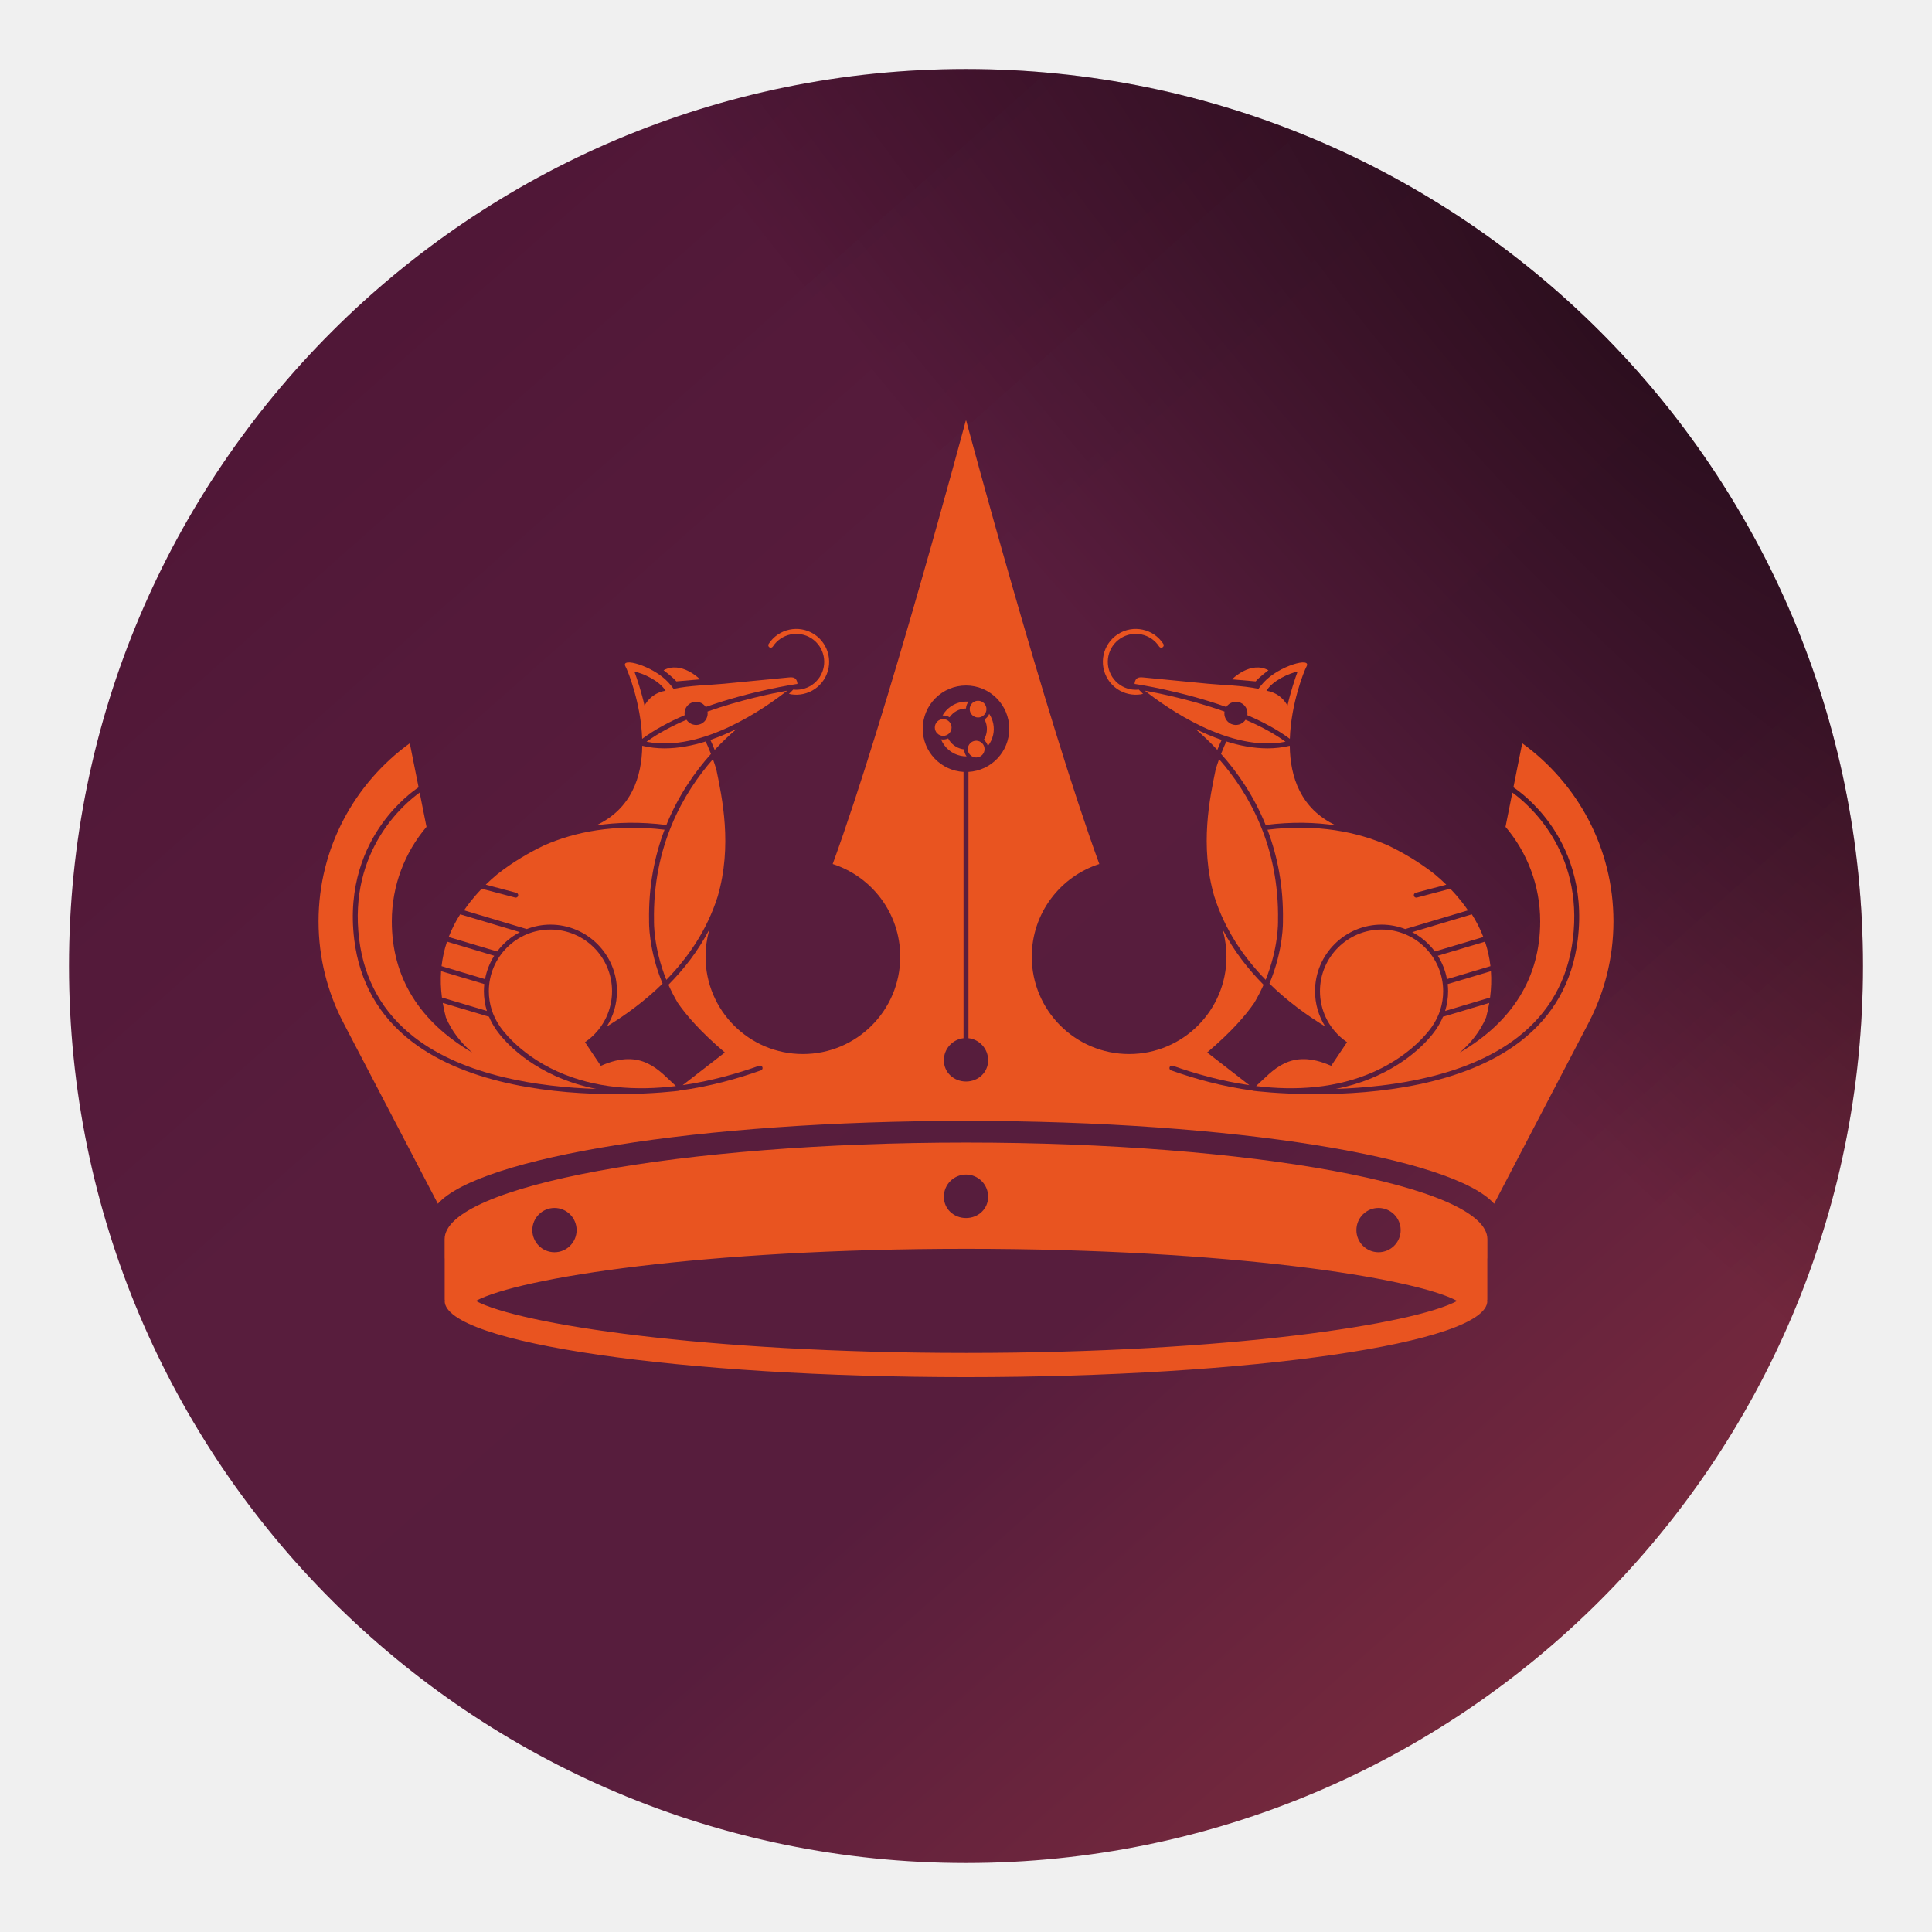
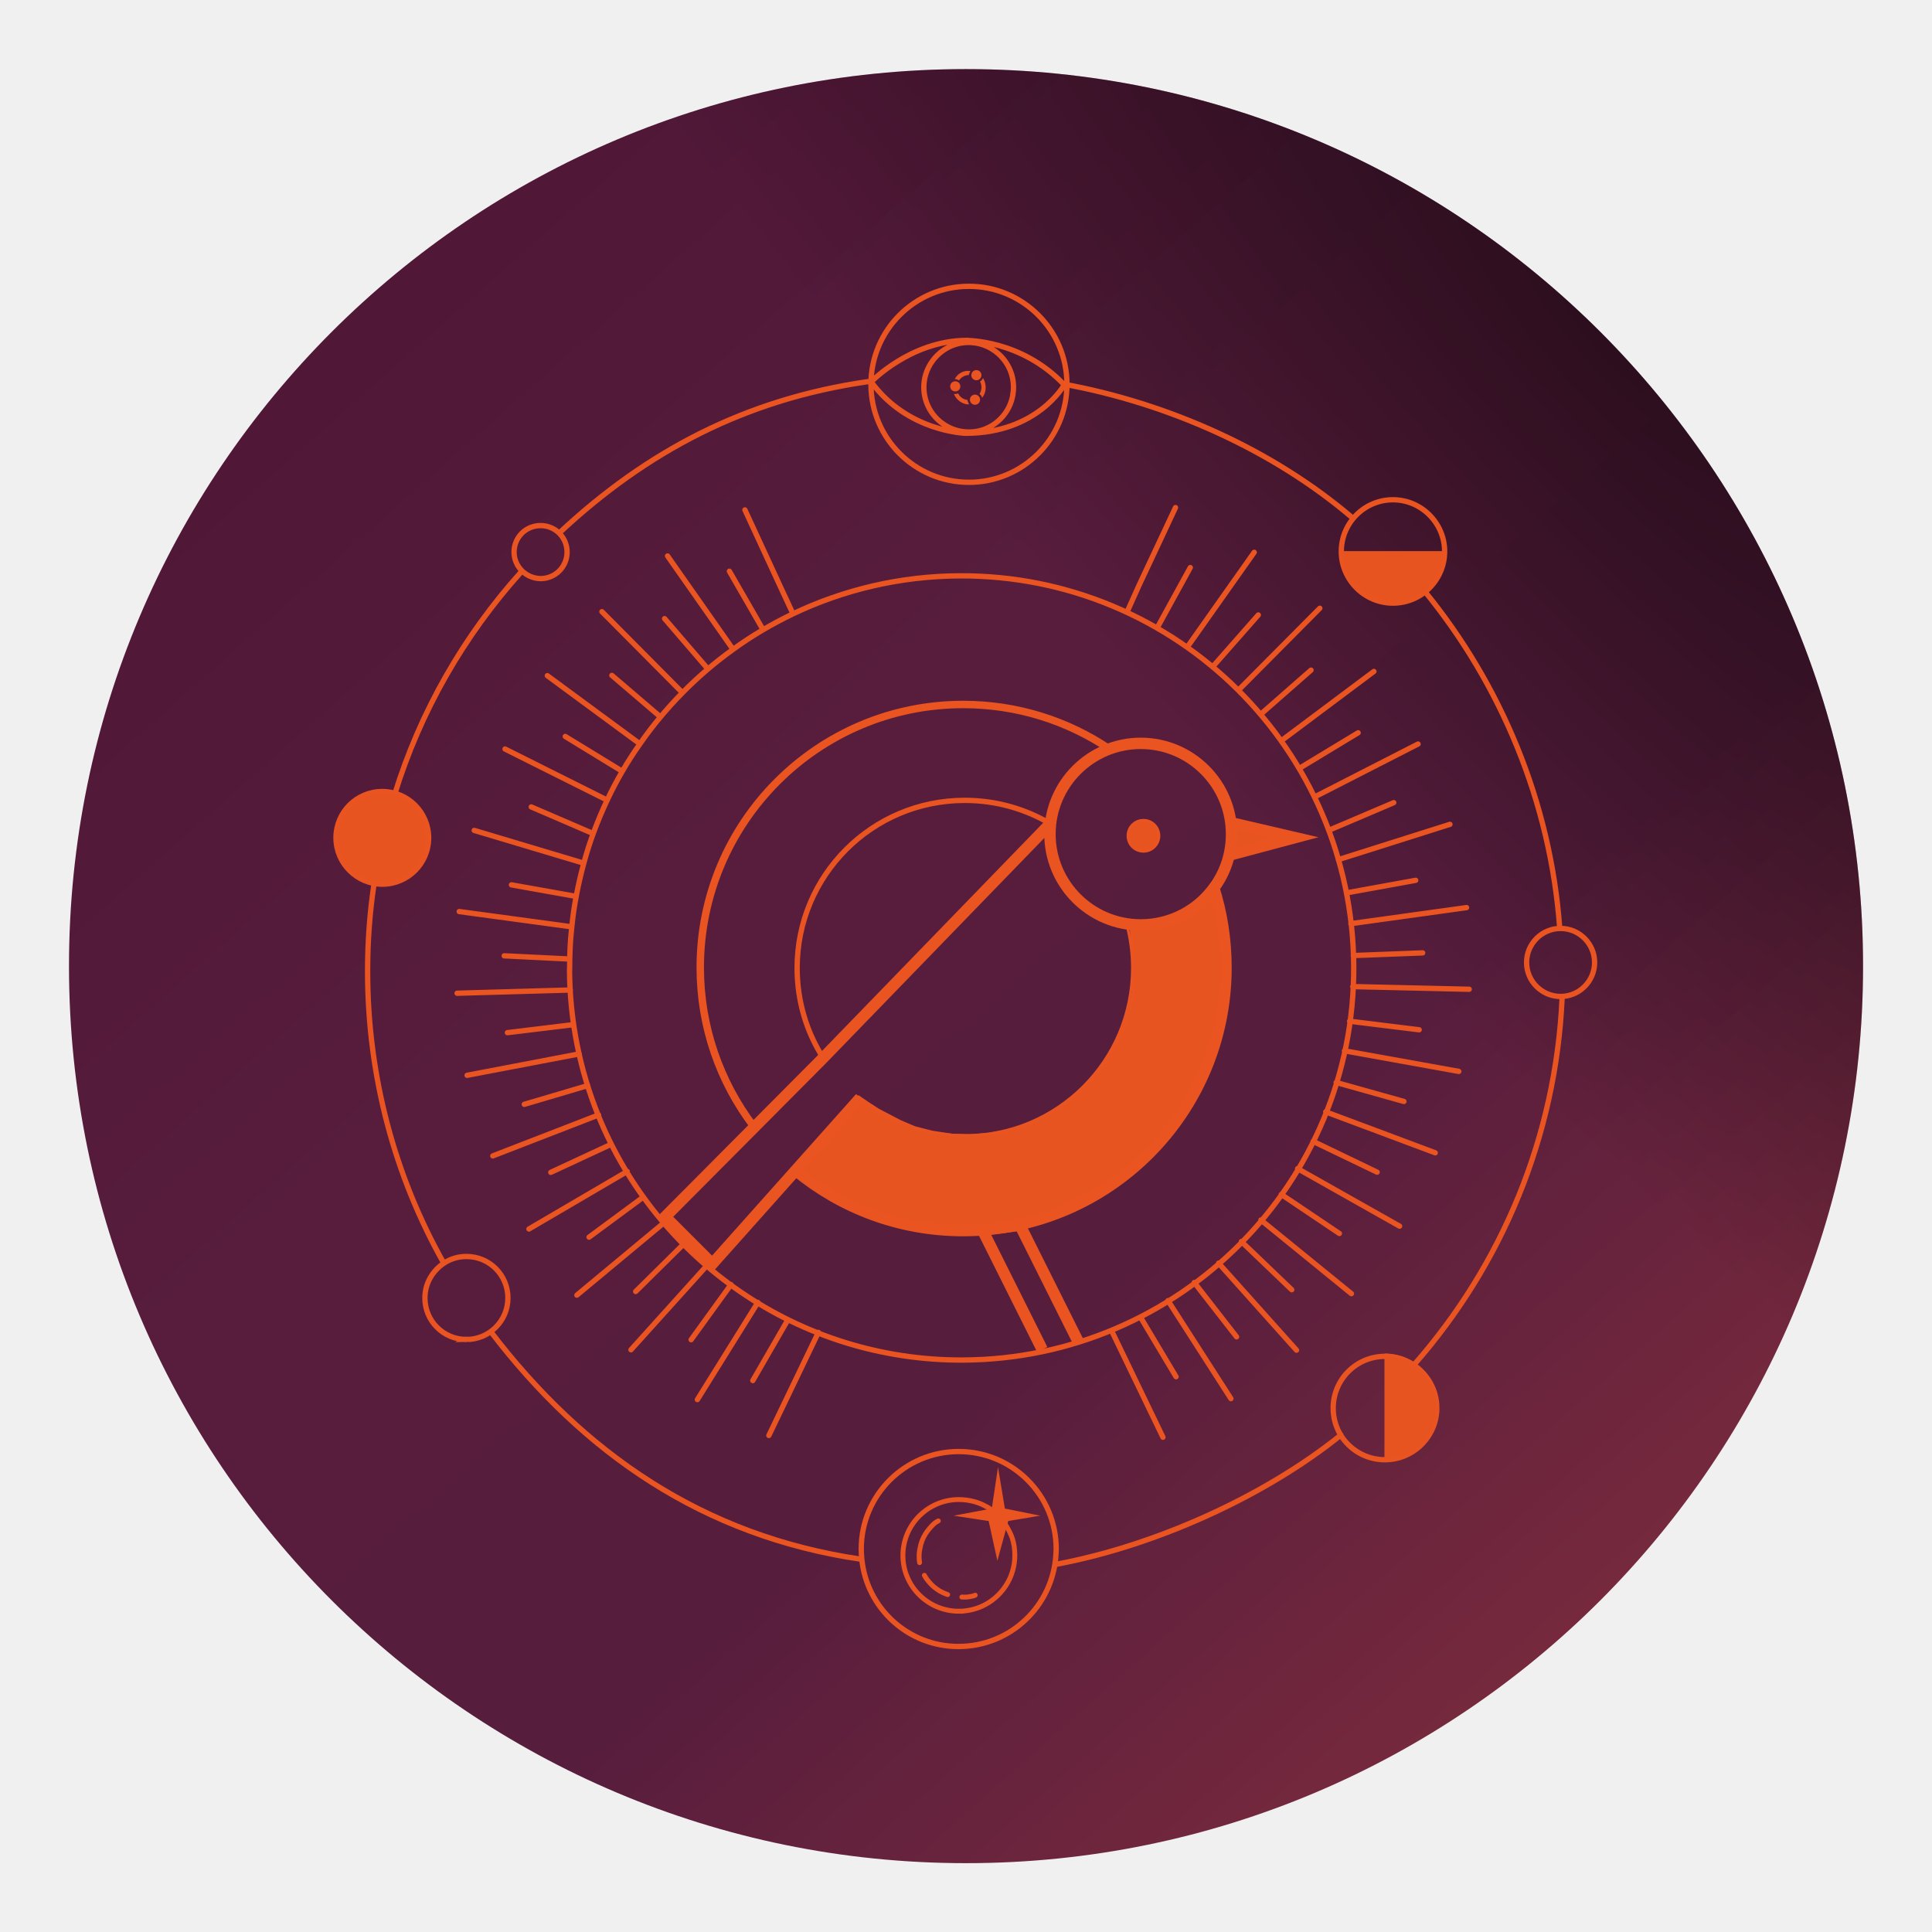
- <svg xmlns="http://www.w3.org/2000/svg" width="280" height="280" viewBox="0 0 280 280" fill="none" version="1.1" id="svg102">
-   <circle cx="140" cy="140" fill="url(#paint0_linear_3356_10970)" id="circle2" style="fill:url(#paint0_linear_3356_10970);stroke-width:0.289" r="130" />
-   <g style="mix-blend-mode:multiply" id="g6" transform="matrix(0.2888889,0,0,0.2888889,9.998845,9.956668)">
-     <circle cx="450.004" cy="450.15" r="450" fill="url(#paint1_radial_3356_10970)" fill-opacity="0.5" id="circle4" style="fill:url(#paint1_radial_3356_10970)" />
+ <svg xmlns="http://www.w3.org/2000/svg" width="280" height="280" fill="none" version="1.1" viewBox="0 0 280 280">
+   <g transform="matrix(.2889 0 0 .2889 9.999 9.957)" clip-path="url(#c)">
+     <path d="m450 900.2c248.5 0 450-201.5 450-450s-201.5-450-450-450-450 201.5-450 450 201.5 450 450 450z" fill="url(#b)" />
+     <g style="mix-blend-mode:multiply">
+       <path d="m450 900.2c248.5 0 450-201.5 450-450s-201.5-450-450-450-450 201.5-450 450 201.5 450 450 450z" fill="url(#a)" fill-opacity=".5" />
+     </g>
+     <g stroke="#e95420" stroke-miterlimit="10">
+       <path d="m212.6 545.4 53.06-20.55m-9.672-30.63-56.28 10.75m31.03 77.1 49.3-28.88m-25.25 62.06 43.79-36.4m-16.66 63.81 38.15-42.31m-4.836 67.3 30.36-48.76m-150.9-155.1 56.82-1.612m-55.75-39.36 56.42 7.656m-48.9-48.36 54.81 16.39m-39.36-57.22 51.31 25.66m-30.09-62.46 46.34 34.12m21.36-25.66-40.3-40.57m65.69 18.81-32.78-46.75m38.82-23.1 17.87 38.69 6.179 13.3m-102.9 236.8-31.84 9.403m13.3 34.12 30.36-14.1m-11.15 46.61 27.27-20.15m-3.895 47.42 24.18-23.91m3.627 48.09 20.02-27.67m-81-163.3-32.78-1.612m3.627-35.6 32.37 5.776m-22.43-44.87 30.9 13.3m-42.85 99.94 33.18-4.03m19.21-175.2 24.04 20.55m-47.42 10.08 28.34 17.33m21.49-76.43 21.49 24.98m11.02-48.76 16.79 29.15m337.3 262.6-54.94-20.55m66.76-20.28-57.36-10.34m-23.51 59.1 51.18 28.88m-69.58-3.09 45.4 36.94m-66.63-15.31 39.09 43.66m-64.48-24.85 31.57 49.16m61.12-206.7 58.43 1.343m-1.344-40.97-58.03 8.059m-6.313-32.1 56.02-17.73m-67.97-13.7 51.98-26.6m-68.64-1.612 46.48-34.79m-67.97 9.403 40.84-41.1m-32.91-28.07-33.58 47.55m-30.22-17.6 6.045-13.43 18.27-38.96m80.6 288.4 33.99 9.538m-45.54 20.02 32.1 15.45m-48.09 11.15 29.15 19.61m-49.16 4.03 25.25 24.18m-27.67 23.64-21.22-27.27m-41.1 24.98 25.39 52.66m-11.15-60.04 17.73 29.69m88.92-211.3 34.79-1.344m-3.493-36.4-34.79 6.314m23.78-45.27-32.51 13.84m45.27 100.1-34.92-4.299m-44.46-154.1 25.12-22.03m23.64 31.43-29.55 17.87m-43.25-51.18 22.7-25.79m-50.64 6.313 16.52-30.09m-202.4 378.3-17.06 29.55m8.06 27.54 24.85-51.72m-124.8-182.2c0-7.119 0.268-14.24 1.074-21.09 1.075-11.02 3.224-21.63 6.045-32.1 2.955-11.02 6.985-21.49 11.69-31.57 4.701-9.94 10.21-19.48 16.52-28.34 6.313-9.135 13.43-17.6 21.22-25.52 7.791-7.925 16.39-15.31 25.39-21.76 9.403-6.851 19.48-12.76 30.09-17.87 25.39-12.09 53.73-18.94 83.82-19.07 108.5-0.403 196.9 87.18 197.5 195.9 0.537 108.7-87.18 196.9-195.9 197.5-82.61 0.403-153.7-50.37-183-122.5-9.269-22.84-14.37-47.55-14.51-73.48z" stroke-linecap="round" stroke-width="2.665" />
+       <path d="m643.6 225.1c-39.36-33.58-91.75-57.22-144.8-66.9m-98.06-1.209c-61.66 8.866-111 35.06-154.5 75.63m-93.22 176.4c-2.15 14.24-3.224 28.88-3.224 43.66 0 53.19 13.84 103.2 38.15 146.4m38.69-346.4c-28.48 31.7-50.37 69.58-63.27 111.4m331.8 386.2c49.84-9.268 105-34.25 142.9-64.88m-426.5-51.85c46.48 60.85 106.5 102.6 185.9 114.2m277.7-98.06c43.39-49.57 70.79-113.6 73.88-183.9m-1.209-34.52c-4.567-63.4-29.69-122.5-67.57-168.9m-457-19.88c0-7.388 5.91-13.3 13.3-13.3s13.3 5.91 13.3 13.3-5.911 13.3-13.3 13.3c-7.388-0.134-13.3-6.045-13.3-13.3zm-66.09 166.6c12.76 0 23.24-10.34 23.24-23.24 0-12.76-10.34-23.24-23.24-23.24-12.9 0-23.24 10.34-23.24 23.24 0 12.76 10.48 23.24 23.24 23.24zm507-141c14.37 0 25.92-11.69 25.92-25.93s-11.69-25.92-25.92-25.92c-14.37 0-25.92 11.69-25.92 25.92s11.55 25.93 25.92 25.93zm84.09 163.2c-9.403 0-17.06 7.657-17.06 17.06s7.657 17.06 17.06 17.06 17.06-7.657 17.06-17.06-7.656-17.06-17.06-17.06zm-548.9 206.2c11.42 0 20.82-9.268 20.82-20.82 0-11.55-9.269-20.82-20.82-20.82-4.164 0-8.06 1.209-11.28 3.358-5.641 3.761-9.537 10.07-9.537 17.46 0 11.55 9.269 20.82 20.82 20.82zm486.8 34.39c0-9.135-4.702-17.06-11.82-21.76-4.03-2.686-9-4.164-14.24-4.164-14.37 0-25.92 11.69-25.92 25.93 0 4.97 1.343 9.537 3.761 13.57 4.567 7.388 12.76 12.36 22.16 12.36 14.37 0 26.06-11.69 26.06-25.92zm-234.7-464.4c27.13 0 49.16-22.03 49.16-49.16 0-27.13-22.03-49.16-49.16-49.16-27.14 0-49.16 22.03-49.16 49.16 0 27.14 22.03 49.16 49.16 49.16zm47.82-48.9s-13.43 24.31-49.43 24.31c0 0-29.15-0.671-47.42-25.79 0 0 19.48-20.42 47.42-20.82 0 0.135 27.67-0.671 49.43 22.3zm-25.66 4.164c1.881-14.64-10.48-27-25.12-25.25-10.08 1.209-18.14 9.403-19.48 19.34-1.881 14.64 10.48 27 25.25 25.25 10.07-1.209 18.13-9.403 19.34-19.34z" stroke-linecap="round" stroke-width="2.665" />
+       <path d="m465.8 745.7-3.896-17.73-14.1-2.149 15.72-2.955 2.552-17.06 2.821 17.06 14.64 2.955-12.9 2.149z" fill="#e95420" stroke-width="1.343" />
+       <g stroke-linecap="round">
+         <path d="m446.2 791.5c26.06 0 47.28-20.28 48.9-45.94 0-0.94 0.135-2.015 0.135-2.955 0-27-21.9-48.9-48.9-48.9s-48.9 21.9-48.9 48.9c0 1.746 0.135 3.358 0.269 4.97 2.418 24.72 23.24 43.93 48.49 43.93z" stroke-width="2.665" />
+         <g stroke-width="2.452">
+           <path d="m429.1 755.8c0.806 1.478 1.612 2.553 3.224 4.299 2.149 2.283 4.03 3.224 4.567 3.627 2.284 1.209 2.552 1.209 3.896 1.746" />
+           <path d="m447.9 766.7c0.94 0 1.881 0.134 3.627-0.134 1.343-0.269 2.418-0.403 3.089-0.806" />
+           <path d="m446.4 773.8c15.58 0 28.08-12.63 28.08-28.07 0-2.956-0.403-5.776-1.209-8.329 0 0-2.955-9.537-11.28-15.04-0.671-0.403-1.343-0.806-1.343-0.806-1.074-0.537-3.089-1.746-5.91-2.552-2.687-0.806-5.508-1.209-8.329-1.209-15.58 0-28.07 12.63-28.07 28.08s12.63 27.94 28.07 27.94z" />
+           <path d="m436.1 728.5c-1.343 0.671-2.149 1.209-4.164 3.492-3.761 4.164-4.702 8.463-5.105 10.61-0.403 2.015-0.537 4.03-0.134 6.851" />
+         </g>
+       </g>
+       <path d="m157.2 408.3c12.46 0 22.57-10.1 22.57-22.57s-10.1-22.57-22.57-22.57c-12.46 0-22.57 10.1-22.57 22.57s10.1 22.57 22.57 22.57z" fill="#e85420" stroke-width="1.343" />
+     </g>
+     <path d="m689.9 242c0 14.24-11.55 25.66-25.66 25.66-14.1 0-25.66-11.55-25.66-25.66" fill="#e85420" />
+     <path d="m689.9 242c0 14.24-11.55 25.66-25.66 25.66-14.1 0-25.66-11.55-25.66-25.66" stroke="#e95420" stroke-miterlimit="10" stroke-width="1.343" />
+     <path d="m659.9 645.2c14.64 0 26.46 11.82 26.46 26.46 0 14.64-11.82 26.46-26.46 26.46" fill="#e85420" />
+     <path d="m659.9 645.2c14.64 0 26.46 11.82 26.46 26.46 0 14.64-11.82 26.46-26.46 26.46" stroke="#e95420" stroke-miterlimit="10" stroke-width="1.343" />
+     <g fill="#e85420" stroke="#e95420" stroke-miterlimit="10" stroke-width="1.343">
+       <path d="m583.2 378.1 33.72 8.194-34.52 8.329z" />
+       <path d="m575.3 411.6 6.179 26.6-0.538 21.09-4.567 27.67-7.791 21.36-12.49 20.82-18.54 20.15-16.39 12.63-36.94 16.79-34.93 5.105-30.36-3.09-21.76-7.657-16.25-8.194-17.06-11.55 32.37-37.48 3.896 2.687 5.776 3.761 11.02 5.776 7.254 3.09 8.865 2.283 9.941 1.478 9 0.269 9.268-0.672 9.001-1.612 7.791-2.284 10.21-4.164 9.134-5.507 8.328-6.448 6.985-6.985 5.911-6.985 5.507-9.269 5.642-11.69 2.552-8.732 1.612-8.194 0.135-7.522 0.134-9.806-1.075-9.135-0.403-6.582 9.538-0.268 14.1-3.493 11.96-7.254z" />
+       <path d="m539 392.6c4.303 0 7.791-3.488 7.791-7.791s-3.488-7.791-7.791-7.791-7.791 3.488-7.791 7.791 3.488 7.791 7.791 7.791z" />
+     </g>
+     <g fill="#e95420">
+       <path d="m444.6 161.9c1.409 0 2.552-1.143 2.552-2.553 0-1.409-1.143-2.552-2.552-2.552-1.41 0-2.552 1.143-2.552 2.552 0 1.41 1.142 2.553 2.552 2.553z" />
+       <path d="m455.2 156.3c1.409 0 2.552-1.143 2.552-2.553 0-1.409-1.143-2.552-2.552-2.552-1.41 0-2.553 1.143-2.553 2.552 0 1.41 1.143 2.553 2.553 2.553z" />
+       <path d="m450.2 166.1c-1.881-0.403-3.359-1.612-4.165-3.224-0.671 0.268-1.477 0.403-2.149 0.268 1.075 2.553 3.224 4.433 5.911 5.105 0.537 0.134 1.209 0.134 1.746 0.134-0.403-0.671-0.672-1.343-0.806-2.149 0-0.134-0.269-0.134-0.537-0.134z" />
+       <path d="m454.5 168.6c1.41 0 2.552-1.143 2.552-2.552 0-1.41-1.142-2.553-2.552-2.553s-2.552 1.143-2.552 2.553c0 1.409 1.142 2.552 2.552 2.552z" />
+       <path d="m458.1 165.1c0.806-1.074 1.343-2.149 1.612-3.492 0.403-2.149 0-4.567-1.209-6.448-0.269 0.672-0.806 1.343-1.478 1.746 0.672 1.344 0.941 2.821 0.538 4.299-0.135 0.672-0.403 1.343-0.806 2.015 0.671 0.403 1.074 1.074 1.343 1.88z" />
+       <path d="m444.3 155.7h0.134c0.269 0 0.538 0 0.806 0.135 0.403 0.134 0.806 0.268 1.209 0.537 1.209-1.612 2.956-2.687 4.971-2.687 0-0.134 0-0.403 0.134-0.537 0.134-0.537 0.403-1.074 0.671-1.477-3.223-0.538-6.313 1.074-7.925 4.029z" />
+     </g>
+     <g stroke="#e95420" stroke-miterlimit="10">
+       <path d="m396.6 516.7-73.88 82.88-23.64-23.64 78.31-78.72 111.1-114.6 3.896-4.03m13.84 259.9-29.15-58.3-18.81 2.418 29.96 59.91m49.43-213c15.45 0 29.15-7.657 37.34-19.48 0.268-0.268 0.403-0.671 0.671-0.94 4.836-7.254 7.523-15.85 7.523-25.12 0-25.12-20.42-45.54-45.54-45.54-25.12 0-45.54 20.42-45.54 45.54 0 25.12 20.42 45.54 45.54 45.54zm45.14-35.19 32.24-8.597-31.16-7.254z" stroke-width="5.712" />
+       <path d="m343.4 530.5c-16.79-22.16-26.73-49.7-26.73-79.66 0-72.81 59.1-131.9 131.9-131.9 27.13 0 52.39 8.194 73.34 22.3" stroke-width="3.732" />
+       <path d="m574.1 410.4c4.164 12.76 6.313 26.46 6.313 40.57 0 72.81-59.1 131.9-131.9 131.9-31.84 0-60.98-11.28-83.69-29.96" stroke-width="5.712" />
+       <path d="m378.7 496.8c-8.597-13.16-13.43-28.88-13.43-45.67 0-46.48 37.61-84.09 84.09-84.09 15.72 0 30.49 4.299 43.12 11.82" stroke-width="2.665" />
+       <path d="m530.5 428.8c1.881 7.12 2.955 14.51 2.955 22.3 0 46.48-37.61 84.09-84.09 84.09-20.82 0-40.3-7.791-54.94-20.28" stroke-width="1.348" />
+     </g>
  </g>
-   <path d="M 98.021,98.751 101.448,98.456 C 101.448,98.456 98.773,95.722 96.171,97.14 96.171,97.14 97.521,98.147 98.021,98.751 Z" fill="#e95420" id="path8" style="stroke-width:0.289" />
-   <path d="M 111.508,93.812 C 111.673,93.919 111.895,93.872 112.003,93.707 113.22,91.834 115.734,91.3 117.608,92.517 119.481,93.734 120.015,96.248 118.798,98.122 118.208,99.029 117.301,99.653 116.242,99.877 115.814,99.968 115.383,99.986 114.961,99.94 L 114.342,100.559 C 114.465,100.587 114.587,100.615 114.711,100.634 115.262,100.714 115.83,100.696 116.391,100.577 117.636,100.313 118.704,99.579 119.398,98.512 120.83,96.307 120.202,93.349 117.998,91.917 115.793,90.484 112.835,91.113 111.403,93.317 111.295,93.483 111.343,93.704 111.508,93.812 Z" fill="#e95420" id="path10" style="stroke-width:0.289" />
-   <path d="M 163.61,100.577 C 164.171,100.696 164.738,100.714 165.29,100.634 165.414,100.615 165.536,100.587 165.659,100.559 L 165.04,99.94 C 164.618,99.986 164.187,99.968 163.759,99.877 162.7,99.653 161.793,99.029 161.203,98.122 159.986,96.248 160.519,93.734 162.393,92.517 164.266,91.3 166.781,91.834 167.998,93.707 168.105,93.872 168.328,93.919 168.493,93.812 168.658,93.704 168.705,93.483 168.598,93.317 167.166,91.113 164.208,90.484 162.003,91.917 159.799,93.349 159.171,96.307 160.603,98.512 161.297,99.579 162.365,100.313 163.61,100.577 Z" fill="#e95420" id="path12" style="stroke-width:0.289" />
-   <path d="M 211.558,152.545 C 213.148,151.182 214.503,149.506 215.38,147.449 215.571,146.732 215.718,146.034 215.834,145.35 L 209.203,147.331 C 209.179,147.337 209.156,147.338 209.133,147.341 208.879,147.954 208.564,148.543 208.184,149.095 208.08,149.261 205.571,153.187 199.545,155.92 197.611,156.797 195.613,157.408 193.591,157.81 201.847,157.54 212.628,155.975 219.906,150.362 224.499,146.818 227.204,142.038 227.944,136.153 229.575,123.18 221.244,116.348 219.182,114.871 L 218.19,119.834 C 221.322,123.534 223.216,128.313 223.216,133.529 223.216,141.633 219.223,148.07 211.558,152.545 Z" fill="#e95420" id="path14" style="stroke-width:0.289" />
-   <path d="M 102.951,107.235 C 103.09,107.526 103.313,108.017 103.577,108.678 104.701,107.475 105.798,106.454 106.788,105.618 105.612,106.203 104.316,106.765 102.951,107.235 Z" fill="#e95420" id="path16" style="stroke-width:0.289" />
-   <path d="M 93.068,107.078 C 94.85,105.749 96.988,104.611 99.23,103.649 99.115,102.924 99.48,102.182 100.179,101.86 100.942,101.508 101.827,101.779 102.279,102.457 108.816,100.133 115.212,99.173 115.31,99.159 L 115.566,99.122 C 115.566,99.066 115.564,99.009 115.553,98.945 115.409,98.141 114.896,98.122 114.246,98.187 111.146,98.494 108.044,98.789 104.944,99.09 102.836,99.296 99.908,99.335 97.624,99.833 97.386,99.51 97.124,99.189 96.837,98.876 94.646,96.496 89.839,95.155 90.653,96.606 91.011,97.245 92.894,101.948 93.068,107.078 Z M 96.46,100.116 C 96.057,100.153 94.418,100.465 93.406,102.259 93.015,100.45 92.294,98.266 91.94,97.326 93.17,97.583 95.558,98.621 96.46,100.116 Z" fill="#e95420" id="path18" style="stroke-width:0.289" />
-   <path d="M 96.572,142.002 C 99.756,138.748 102.483,134.754 104.013,129.925 106.168,122.523 104.648,115.575 103.817,111.516 103.651,110.975 103.484,110.473 103.323,110.023 99.005,114.949 94.579,122.66 94.783,133.489 94.781,133.565 94.688,137.345 96.572,142.002 Z" fill="#e95420" id="path20" style="stroke-width:0.289" />
-   <path d="M 85.107,150.806 C 85.218,150.723 85.327,150.638 85.434,150.551 87.51,148.846 88.701,146.33 88.701,143.646 88.701,138.724 84.696,134.719 79.774,134.719 74.851,134.719 70.847,138.724 70.847,143.646 70.847,145.463 71.389,147.212 72.415,148.702 72.448,148.754 74.947,152.65 80.796,155.289 86.289,157.766 92.32,158.088 97.958,157.397 95.593,155.28 93.094,151.783 87.076,154.468 L 84.777,151.032 C 84.777,151.032 84.885,150.964 85.073,150.844 85.085,150.832 85.093,150.817 85.107,150.806 Z" fill="#e95420" id="path22" style="stroke-width:0.289" />
-   <path d="M 183.83,97.14 C 181.228,95.722 178.553,98.456 178.553,98.456 L 181.98,98.751 C 182.479,98.147 183.83,97.14 183.83,97.14 Z" fill="#e95420" id="path24" style="stroke-width:0.289" />
-   <path d="M 207.95,137.896 214.975,135.799 C 214.525,134.628 213.96,133.533 213.308,132.512 L 204.663,135.094 C 205.96,135.769 207.081,136.732 207.95,137.896 Z" fill="#e95420" id="path26" style="stroke-width:0.289" />
-   <path d="M 165.906,100.091 C 168.96,102.499 178.247,109.112 186.302,107.495 184.614,106.27 182.61,105.215 180.513,104.313 180.063,104.993 179.176,105.266 178.412,104.914 177.712,104.59 177.347,103.847 177.463,103.121 172.754,101.449 168.107,100.491 165.906,100.091 Z" fill="#e95420" id="path28" style="stroke-width:0.289" />
-   <path d="M 209.704,141.903 216.008,140.021 C 215.866,138.77 215.594,137.588 215.218,136.473 L 208.377,138.516 C 209.02,139.533 209.479,140.677 209.704,141.903 Z" fill="#e95420" id="path30" style="stroke-width:0.289" />
-   <path d="M 183.697,108.459 C 181.671,108.459 179.644,108.06 177.736,107.46 177.591,107.757 177.305,108.377 176.962,109.262 179.303,111.876 181.697,115.293 183.425,119.559 187.208,119.085 190.593,119.169 193.609,119.623 188.493,117.235 186.977,112.588 186.922,108.083 185.86,108.339 184.779,108.459 183.697,108.459 Z" fill="#e95420" id="path32" style="stroke-width:0.289" />
-   <path d="M 183.69,120.25 C 185.121,124.015 186.029,128.411 185.933,133.483 185.936,133.55 186.042,137.611 183.976,142.552 186.536,145.063 189.352,147.115 192.052,148.762 191.103,147.248 190.584,145.484 190.584,143.646 190.584,138.329 194.91,134.004 200.227,134.004 201.437,134.004 202.592,134.238 203.66,134.647 L 212.745,131.934 C 212.363,131.358 211.524,130.191 210.186,128.801 L 205.35,130.08 C 205.319,130.089 205.288,130.092 205.258,130.092 205.1,130.092 204.955,129.986 204.912,129.826 204.862,129.635 204.976,129.439 205.167,129.389 L 209.605,128.214 C 209.113,127.734 208.563,127.234 207.958,126.729 205.643,124.891 203.201,123.507 201.155,122.522 196.729,120.578 190.964,119.37 183.69,120.25 Z" fill="#e95420" id="path34" style="stroke-width:0.289" />
-   <path d="M 183.429,142.002 C 185.313,137.345 185.22,133.565 185.218,133.489 185.422,122.66 180.996,114.949 176.678,110.023 176.517,110.473 176.35,110.975 176.184,111.516 175.354,115.575 173.833,122.523 175.988,129.925 177.518,134.754 180.245,138.748 183.429,142.002 Z" fill="#e95420" id="path36" style="stroke-width:0.289" />
-   <path d="M 164.448,98.945 C 164.437,99.009 164.435,99.066 164.435,99.122 L 164.691,99.159 C 164.789,99.173 171.185,100.133 177.722,102.457 178.173,101.779 179.059,101.508 179.822,101.86 180.521,102.182 180.886,102.924 180.771,103.649 183.013,104.611 185.151,105.749 186.933,107.078 187.107,101.948 188.99,97.245 189.348,96.606 190.162,95.155 185.355,96.496 183.164,98.876 182.877,99.189 182.615,99.51 182.377,99.833 180.093,99.335 177.164,99.296 175.057,99.09 171.957,98.789 168.855,98.494 165.755,98.187 165.104,98.122 164.592,98.141 164.448,98.945 Z M 188.06,97.326 C 187.707,98.266 186.986,100.45 186.595,102.259 185.583,100.465 183.945,100.153 183.541,100.116 184.442,98.621 186.831,97.583 188.06,97.326 Z" fill="#e95420" id="path38" style="stroke-width:0.289" />
-   <path d="M 182.043,157.397 C 187.681,158.088 193.712,157.766 199.205,155.289 205.054,152.65 207.553,148.754 207.586,148.702 208.612,147.212 209.154,145.463 209.154,143.646 209.154,138.724 205.15,134.719 200.227,134.719 195.305,134.719 191.3,138.724 191.3,143.646 191.3,146.33 192.491,148.846 194.567,150.551 194.674,150.638 194.783,150.723 194.894,150.806 194.908,150.817 194.915,150.832 194.928,150.844 195.115,150.964 195.224,151.032 195.224,151.032 L 192.925,154.468 C 186.907,151.783 184.408,155.28 182.043,157.397 Z" fill="#e95420" id="path40" style="stroke-width:0.289" />
-   <path d="M 209.87,143.646 C 209.87,144.63 209.722,145.595 209.437,146.514 L 215.952,144.568 C 216.127,143.231 216.162,141.958 216.075,140.748 L 209.813,142.617 C 209.849,142.956 209.87,143.299 209.87,143.646 Z" fill="#e95420" id="path42" style="stroke-width:0.289" />
-   <path d="M 176.424,108.678 C 176.688,108.017 176.911,107.526 177.05,107.235 175.684,106.765 174.389,106.203 173.212,105.618 174.203,106.454 175.3,107.475 176.424,108.678 Z" fill="#e95420" id="path44" style="stroke-width:0.289" />
-   <path d="M 136.695,106.647 C 137.365,106.647 137.909,106.103 137.909,105.433 137.909,104.762 137.365,104.219 136.695,104.219 136.024,104.219 135.481,104.762 135.481,105.433 135.481,106.103 136.024,106.647 136.695,106.647 Z" fill="#e95420" id="path46" style="stroke-width:0.289" />
-   <path d="M 137.06,103.729 C 137.258,103.771 137.444,103.846 137.614,103.952 138.161,103.166 139.043,102.694 139.998,102.676 140.003,102.585 140.016,102.493 140.035,102.403 140.091,102.143 140.204,101.9 140.367,101.692 138.84,101.571 137.356,102.359 136.601,103.692 136.632,103.69 136.663,103.69 136.693,103.69 136.816,103.69 136.938,103.702 137.06,103.729 Z" fill="#e95420" id="path48" style="stroke-width:0.289" />
-   <path d="M 210.848,173.375 C 210.851,173.376 210.853,173.377 210.855,173.378 L 210.853,173.377 Z" fill="#e95420" id="path50" style="stroke-width:0.289" />
-   <path d="M 139.731,108.605 C 139.631,108.594 139.531,108.578 139.433,108.557 H 139.433 V 108.557 C 138.558,108.37 137.828,107.811 137.417,107.019 137.093,107.167 136.729,107.211 136.378,107.147 136.876,108.368 137.93,109.254 139.224,109.532 139.508,109.593 139.797,109.622 140.086,109.62 139.863,109.327 139.739,108.974 139.731,108.605 Z" fill="#e95420" id="path52" style="stroke-width:0.289" />
-   <path d="M 188.048,167.886 C 188.058,167.888 188.067,167.889 188.077,167.891 L 188.06,167.887 Z" fill="#e95420" id="path54" style="stroke-width:0.289" />
-   <path d="M 141.751,103.985 C 142.421,103.985 142.965,103.441 142.965,102.77 142.965,102.1 142.421,101.556 141.751,101.556 141.08,101.556 140.537,102.1 140.537,102.77 140.537,103.441 141.08,103.985 141.751,103.985 Z" fill="#e95420" id="path56" style="stroke-width:0.289" />
-   <path d="M 141.478,109.778 C 142.148,109.778 142.692,109.234 142.692,108.564 142.692,107.894 142.148,107.35 141.478,107.35 140.807,107.35 140.264,107.894 140.264,108.564 140.264,109.234 140.807,109.778 141.478,109.778 Z" fill="#e95420" id="path58" style="stroke-width:0.289" />
-   <path d="M 233.833,133.529 C 233.833,122.919 228.613,113.51 220.611,107.72 L 219.335,114.103 C 220.073,114.595 222.409,116.287 224.608,119.346 227.004,122.679 229.65,128.315 228.653,136.242 227.889,142.324 225.092,147.265 220.341,150.929 212.035,157.335 199.305,158.569 190.729,158.569 185.424,158.569 181.708,158.097 181.612,158.084 181.573,158.079 181.539,158.063 181.506,158.047 177.195,157.476 173.131,156.338 169.721,155.125 169.535,155.058 169.437,154.854 169.503,154.668 169.57,154.481 169.775,154.385 169.96,154.451 173.187,155.599 177.007,156.682 181.062,157.267 L 174.952,152.533 C 178.521,149.493 180.581,147.081 181.77,145.347 182.297,144.458 182.747,143.576 183.126,142.718 180.882,140.462 178.851,137.848 177.271,134.849 177.27,134.898 177.269,134.943 177.266,134.994 177.579,136.161 177.748,137.386 177.748,138.651 177.748,146.442 171.431,152.758 163.64,152.758 155.848,152.758 149.532,146.442 149.532,138.651 149.532,132.367 153.642,127.045 159.32,125.22 151.446,103.657 140.044,61.007 140.044,61.007 140.002,60.872 139.957,61.007 139.957,61.007 139.957,61.007 128.555,103.657 120.681,125.22 126.359,127.045 130.468,132.367 130.468,138.651 130.468,146.442 124.152,152.758 116.361,152.758 108.569,152.758 102.253,146.442 102.253,138.651 102.253,137.386 102.422,136.161 102.734,134.994 102.732,134.943 102.731,134.898 102.73,134.849 101.15,137.848 99.119,140.462 96.875,142.718 97.254,143.576 97.703,144.458 98.231,145.347 99.42,147.081 101.48,149.493 105.049,152.533 L 98.939,157.267 C 102.994,156.682 106.814,155.599 110.04,154.451 110.226,154.385 110.431,154.481 110.498,154.668 110.564,154.854 110.466,155.058 110.28,155.125 106.87,156.338 102.806,157.476 98.495,158.047 98.462,158.063 98.428,158.079 98.389,158.084 98.293,158.097 94.577,158.569 89.272,158.569 80.696,158.569 67.966,157.335 59.66,150.929 54.909,147.265 52.112,142.324 51.348,136.242 50.351,128.315 52.997,122.679 55.393,119.346 57.592,116.287 59.928,114.595 60.666,114.103 L 59.39,107.72 C 51.388,113.51 46.167,122.919 46.167,133.529 46.167,138.854 47.483,143.877 49.803,148.293 L 49.801,148.292 63.459,174.453 C 69.424,167.754 101.18,162.45 139.957,162.446 H 140.044 C 178.821,162.45 210.576,167.754 216.542,174.453 L 230.2,148.292 230.197,148.293 C 232.518,143.877 233.833,138.854 233.833,133.529 Z M 140.358,111.868 V 150.46 C 141.958,150.637 143.209,151.999 143.209,153.656 143.209,155.422 141.77,156.74 140.004,156.74 138.232,156.74 136.792,155.422 136.792,153.656 136.792,152.001 138.041,150.642 139.643,150.461 V 111.868 C 136.348,111.682 133.732,108.959 133.732,105.618 133.732,102.156 136.538,99.349 140.001,99.349 143.463,99.349 146.269,102.156 146.269,105.618 146.269,108.959 143.653,111.682 140.358,111.868 Z" fill="#e95420" id="path60" style="stroke-width:0.289" />
-   <path d="M 142.683,104.258 C 143.011,104.875 143.111,105.588 142.964,106.273 142.892,106.609 142.765,106.925 142.586,107.214 142.872,107.448 143.073,107.763 143.167,108.118 143.545,107.642 143.81,107.08 143.938,106.482 144.162,105.439 143.953,104.345 143.366,103.458 143.226,103.788 142.989,104.066 142.683,104.258 Z" fill="#e95420" id="path62" style="stroke-width:0.289" />
-   <path d="M 102.537,103.121 C 102.654,103.847 102.289,104.59 101.589,104.914 100.825,105.266 99.938,104.993 99.487,104.313 97.391,105.215 95.387,106.27 93.699,107.495 101.754,109.112 111.041,102.499 114.095,100.091 111.893,100.491 107.247,101.449 102.537,103.121 Z" fill="#e95420" id="path64" style="stroke-width:0.289" />
-   <path d="M 143.167,108.119 H 143.167 L 143.167,108.118 V 108.118 Z" fill="#e95420" id="path66" style="stroke-width:0.289" />
-   <path d="M 79.774,134.004 C 85.091,134.004 89.416,138.329 89.416,143.646 89.416,145.484 88.898,147.248 87.949,148.762 90.649,147.115 93.465,145.063 96.025,142.552 93.959,137.611 94.065,133.55 94.068,133.483 93.972,128.411 94.88,124.015 96.311,120.25 89.037,119.37 83.272,120.578 78.846,122.522 76.8,123.507 74.358,124.891 72.043,126.729 71.438,127.234 70.888,127.734 70.396,128.214 L 74.834,129.389 C 75.025,129.439 75.139,129.635 75.088,129.826 75.046,129.986 74.901,130.092 74.743,130.092 74.713,130.092 74.682,130.089 74.651,130.08 L 69.814,128.801 C 68.477,130.191 67.638,131.358 67.256,131.934 L 76.341,134.647 C 77.409,134.238 78.563,134.004 79.774,134.004 Z" fill="#e95420" id="path68" style="stroke-width:0.289" />
-   <path d="M 71.624,138.516 64.783,136.473 C 64.406,137.588 64.135,138.77 63.993,140.021 L 70.297,141.903 C 70.522,140.677 70.981,139.533 71.624,138.516 Z" fill="#e95420" id="path70" style="stroke-width:0.289" />
-   <path d="M 75.338,135.094 66.693,132.512 C 66.04,133.533 65.476,134.628 65.026,135.799 L 72.051,137.896 C 72.921,136.732 74.041,135.769 75.338,135.094 Z" fill="#e95420" id="path72" style="stroke-width:0.289" />
-   <path d="M 96.576,119.559 C 98.304,115.293 100.698,111.876 103.039,109.262 102.696,108.377 102.409,107.757 102.265,107.46 100.357,108.06 98.33,108.459 96.304,108.459 95.222,108.459 94.141,108.339 93.079,108.083 93.024,112.588 91.507,117.235 86.392,119.623 89.408,119.169 92.793,119.085 96.576,119.559 Z" fill="#e95420" id="path74" style="stroke-width:0.289" />
-   <path d="M 140.044,165.589 H 139.957 C 98.755,165.589 64.437,171.853 64.437,179.59 V 182.385 C 64.44,182.38 64.444,182.375 64.447,182.37 V 188.401 C 64.457,188.385 64.469,188.369 64.479,188.353 64.472,188.417 64.447,188.48 64.447,188.544 64.447,194.642 98.799,199.585 140.001,199.585 181.202,199.585 215.554,194.642 215.554,188.544 215.554,188.48 215.529,188.417 215.522,188.353 215.532,188.369 215.544,188.385 215.554,188.401 V 182.37 C 215.557,182.375 215.561,182.38 215.564,182.385 V 179.59 C 215.564,171.853 181.246,165.589 140.044,165.589 Z M 199.784,175.062 C 201.555,175.062 202.996,176.501 202.996,178.279 202.996,180.045 201.555,181.484 199.784,181.484 198.017,181.484 196.579,180.045 196.579,178.279 196.579,176.501 198.017,175.062 199.784,175.062 Z M 140.004,170.226 C 141.77,170.226 143.209,171.665 143.209,173.442 143.209,175.209 141.77,176.526 140.004,176.526 138.232,176.526 136.792,175.209 136.792,173.442 136.792,171.665 138.232,170.226 140.004,170.226 Z M 80.361,175.062 C 82.127,175.062 83.566,176.501 83.566,178.279 83.566,180.045 82.127,181.484 80.361,181.484 78.589,181.484 77.148,180.045 77.148,178.279 77.148,176.501 78.589,175.062 80.361,175.062 Z M 140.072,196.079 C 102.018,196.079 75.167,191.89 68.962,188.541 75.164,185.186 102.013,180.984 140.072,180.984 178.131,180.984 204.981,185.186 211.183,188.541 204.977,191.89 178.126,196.079 140.072,196.079 Z" fill="#e95420" id="path76" style="stroke-width:0.289" />
-   <path d="M 69.146,173.378 C 69.148,173.377 69.15,173.376 69.153,173.375 L 69.148,173.377 Z" fill="#e95420" id="path78" style="stroke-width:0.289" />
-   <path d="M 91.924,167.891 C 91.934,167.889 91.943,167.888 91.953,167.886 L 91.94,167.887 Z" fill="#e95420" id="path80" style="stroke-width:0.289" />
-   <path d="M 70.564,146.514 C 70.278,145.595 70.131,144.63 70.131,143.646 70.131,143.299 70.152,142.956 70.188,142.617 L 63.926,140.748 C 63.839,141.958 63.875,143.231 64.049,144.568 Z" fill="#e95420" id="path82" style="stroke-width:0.289" />
-   <path d="M 52.057,136.153 C 52.797,142.038 55.501,146.818 60.095,150.362 67.373,155.975 78.154,157.54 86.409,157.81 84.388,157.408 82.39,156.797 80.457,155.92 74.43,153.187 71.921,149.261 71.817,149.095 71.437,148.543 71.123,147.954 70.868,147.341 70.845,147.338 70.822,147.337 70.798,147.331 L 64.167,145.35 C 64.283,146.034 64.43,146.732 64.621,147.449 65.498,149.506 66.852,151.182 68.443,152.545 60.778,148.07 56.785,141.633 56.785,133.529 56.785,128.313 58.679,123.534 61.811,119.834 L 60.819,114.871 C 58.757,116.348 50.426,123.18 52.057,136.153 Z" fill="#e95420" id="path84" style="stroke-width:0.289" />
-   <defs id="defs100">
-     <linearGradient id="paint0_linear_3356_10970" x1="147.918" y1="127.611" x2="739.574" y2="795.223" gradientUnits="userSpaceOnUse" gradientTransform="matrix(0.2888889,0,0,0.2888889,9.998845,9.956668)">
-       <stop stop-color="#501737" id="stop86" />
-       <stop offset="0.358" stop-color="#581D3D" id="stop88" />
-       <stop offset="0.683" stop-color="#571D3D" id="stop90" />
-       <stop offset="1" stop-color="#76293D" id="stop92" />
+   <defs>
+     <linearGradient id="b" x1="147.9" x2="739.6" y1="127.6" y2="795.2" gradientUnits="userSpaceOnUse">
+       <stop stop-color="#501737" offset="0" />
+       <stop stop-color="#581D3D" offset=".358" />
+       <stop stop-color="#571D3D" offset=".683" />
+       <stop stop-color="#76293D" offset="1" />
    </linearGradient>
-     <radialGradient id="paint1_radial_3356_10970" cx="0" cy="0" r="1" gradientUnits="userSpaceOnUse" gradientTransform="matrix(-360.1844,331.0094,-1241.43,-1350.849,771.128,135)">
-       <stop id="stop95" />
-       <stop offset="0.591" stop-color="white" id="stop97" />
+     <radialGradient id="a" cx="0" cy="0" r="1" gradientTransform="matrix(-360.2 331 -1241 -1351 771.1 135)" gradientUnits="userSpaceOnUse">
+       <stop offset="0" />
+       <stop stop-color="#fff" offset=".591" />
    </radialGradient>
+     <clipPath id="c">
+       <rect width="900" height="901" fill="#fff" />
+     </clipPath>
  </defs>
</svg>
